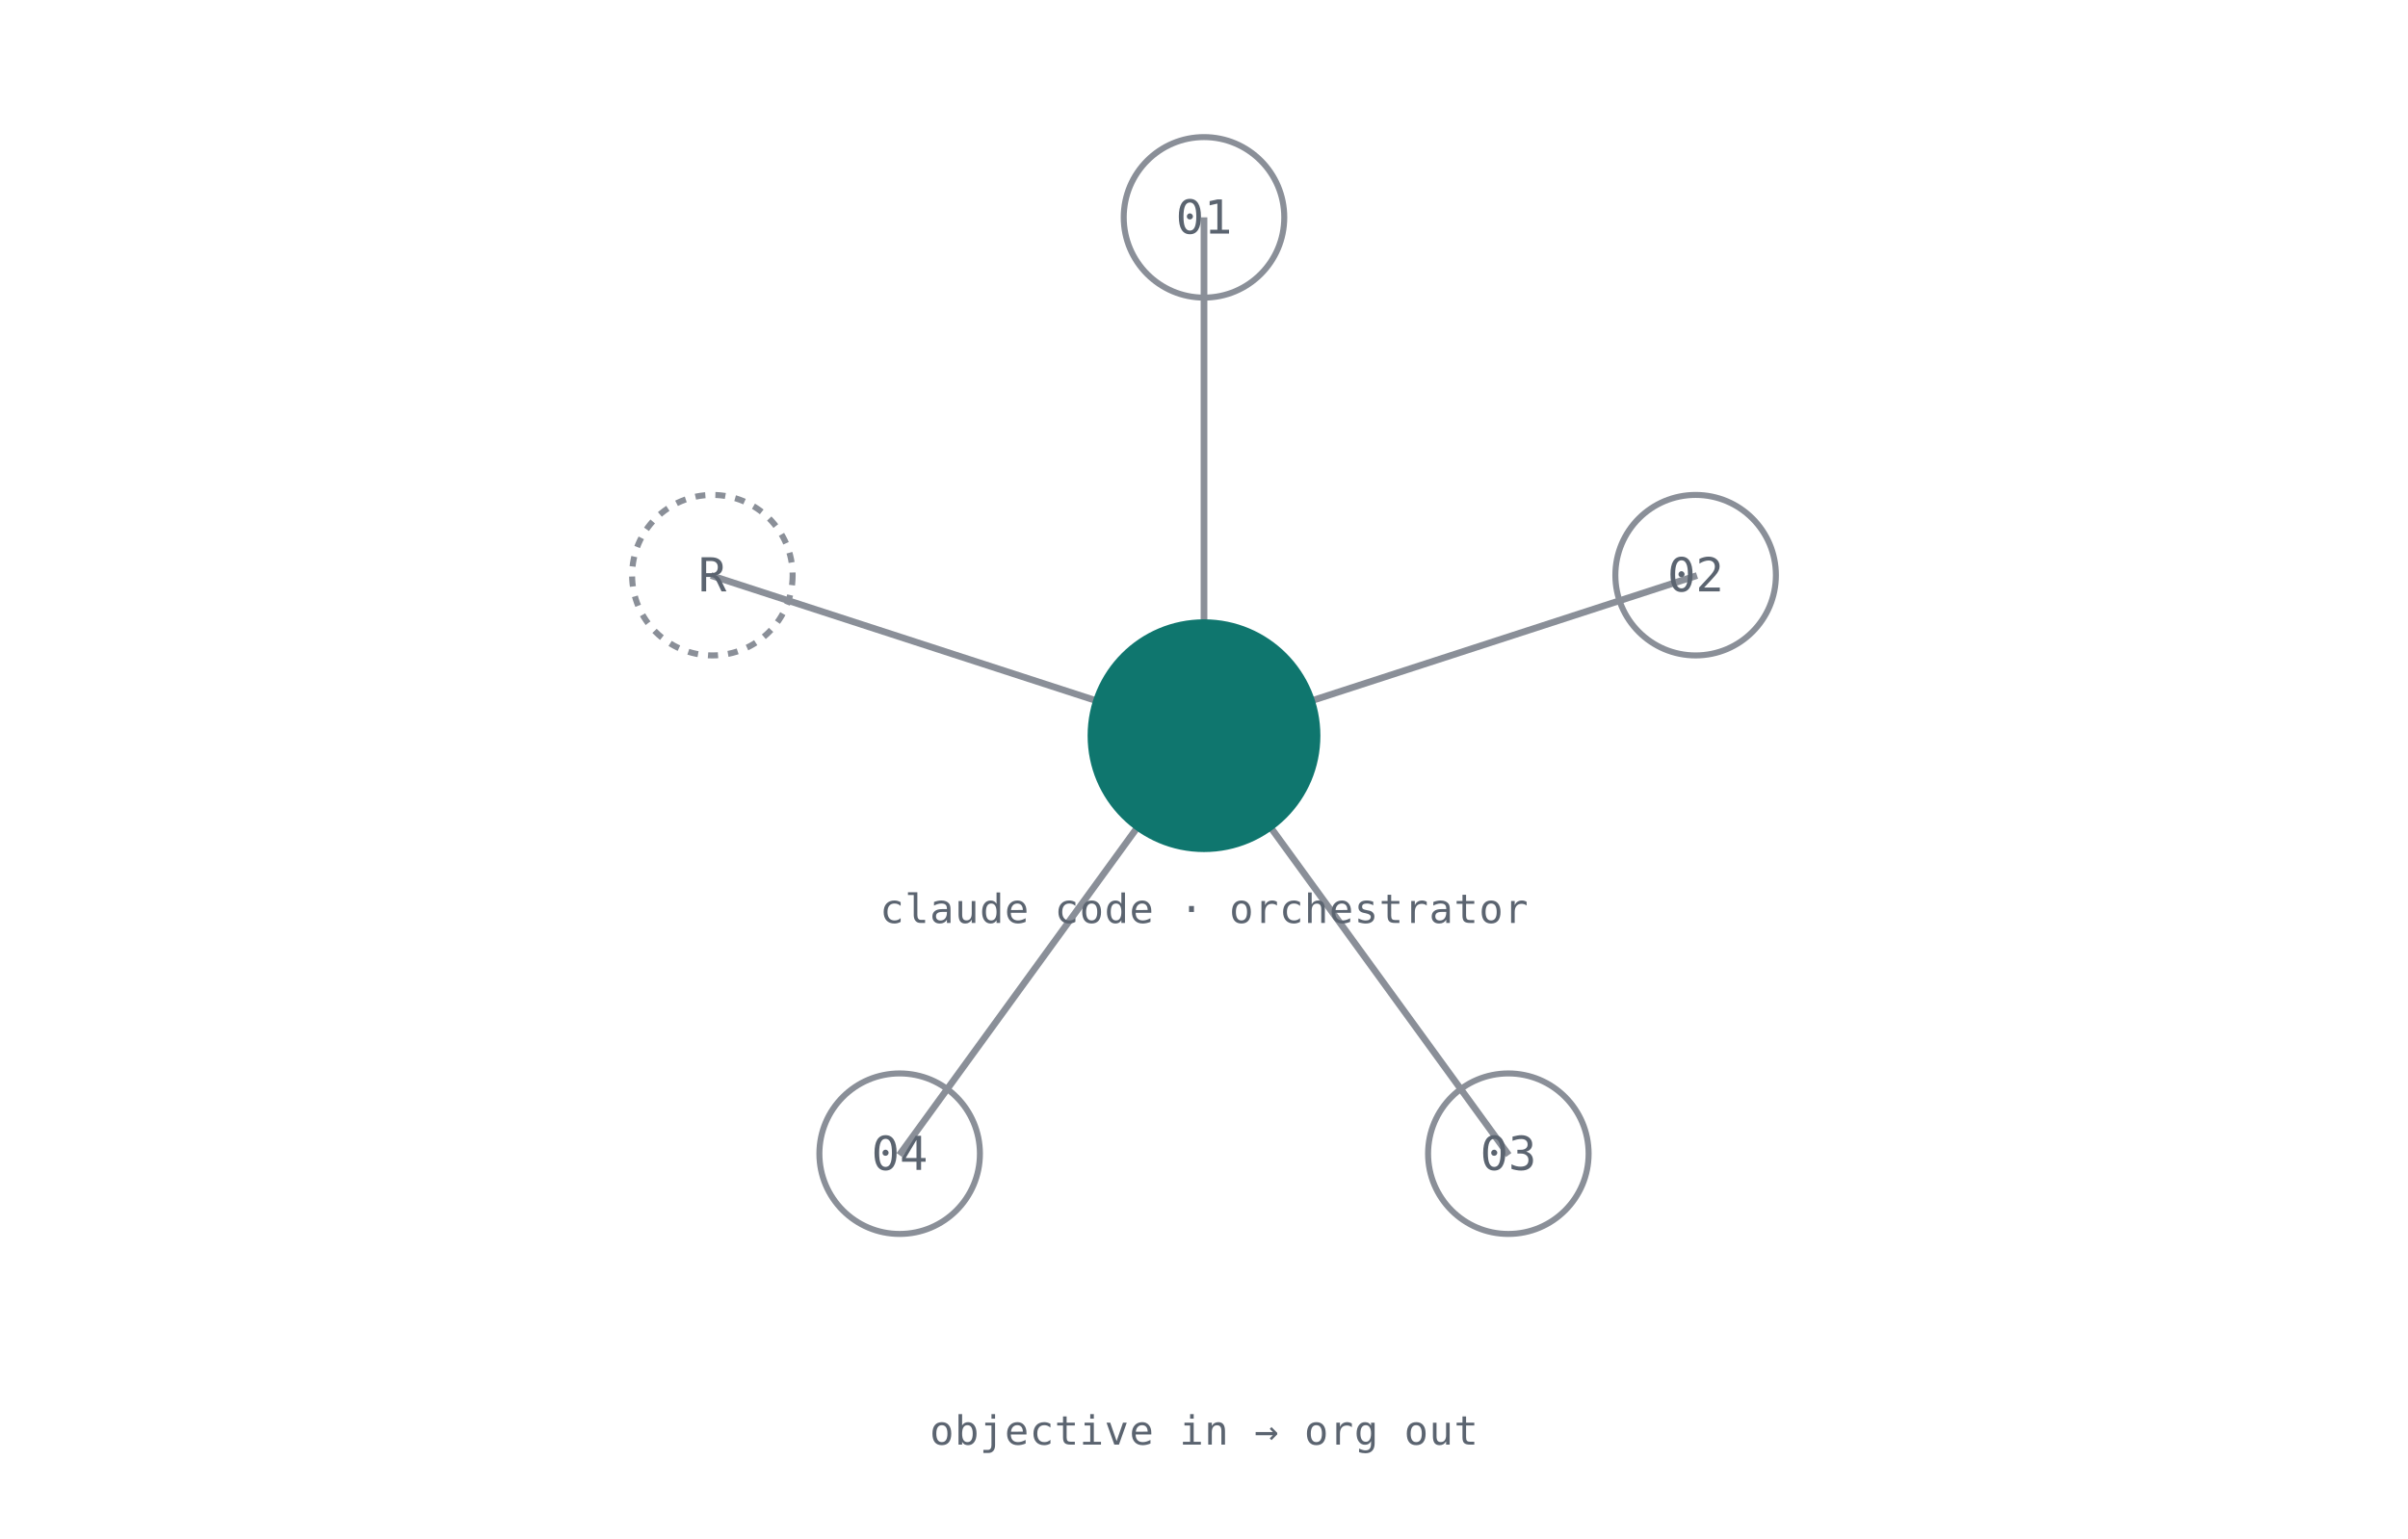
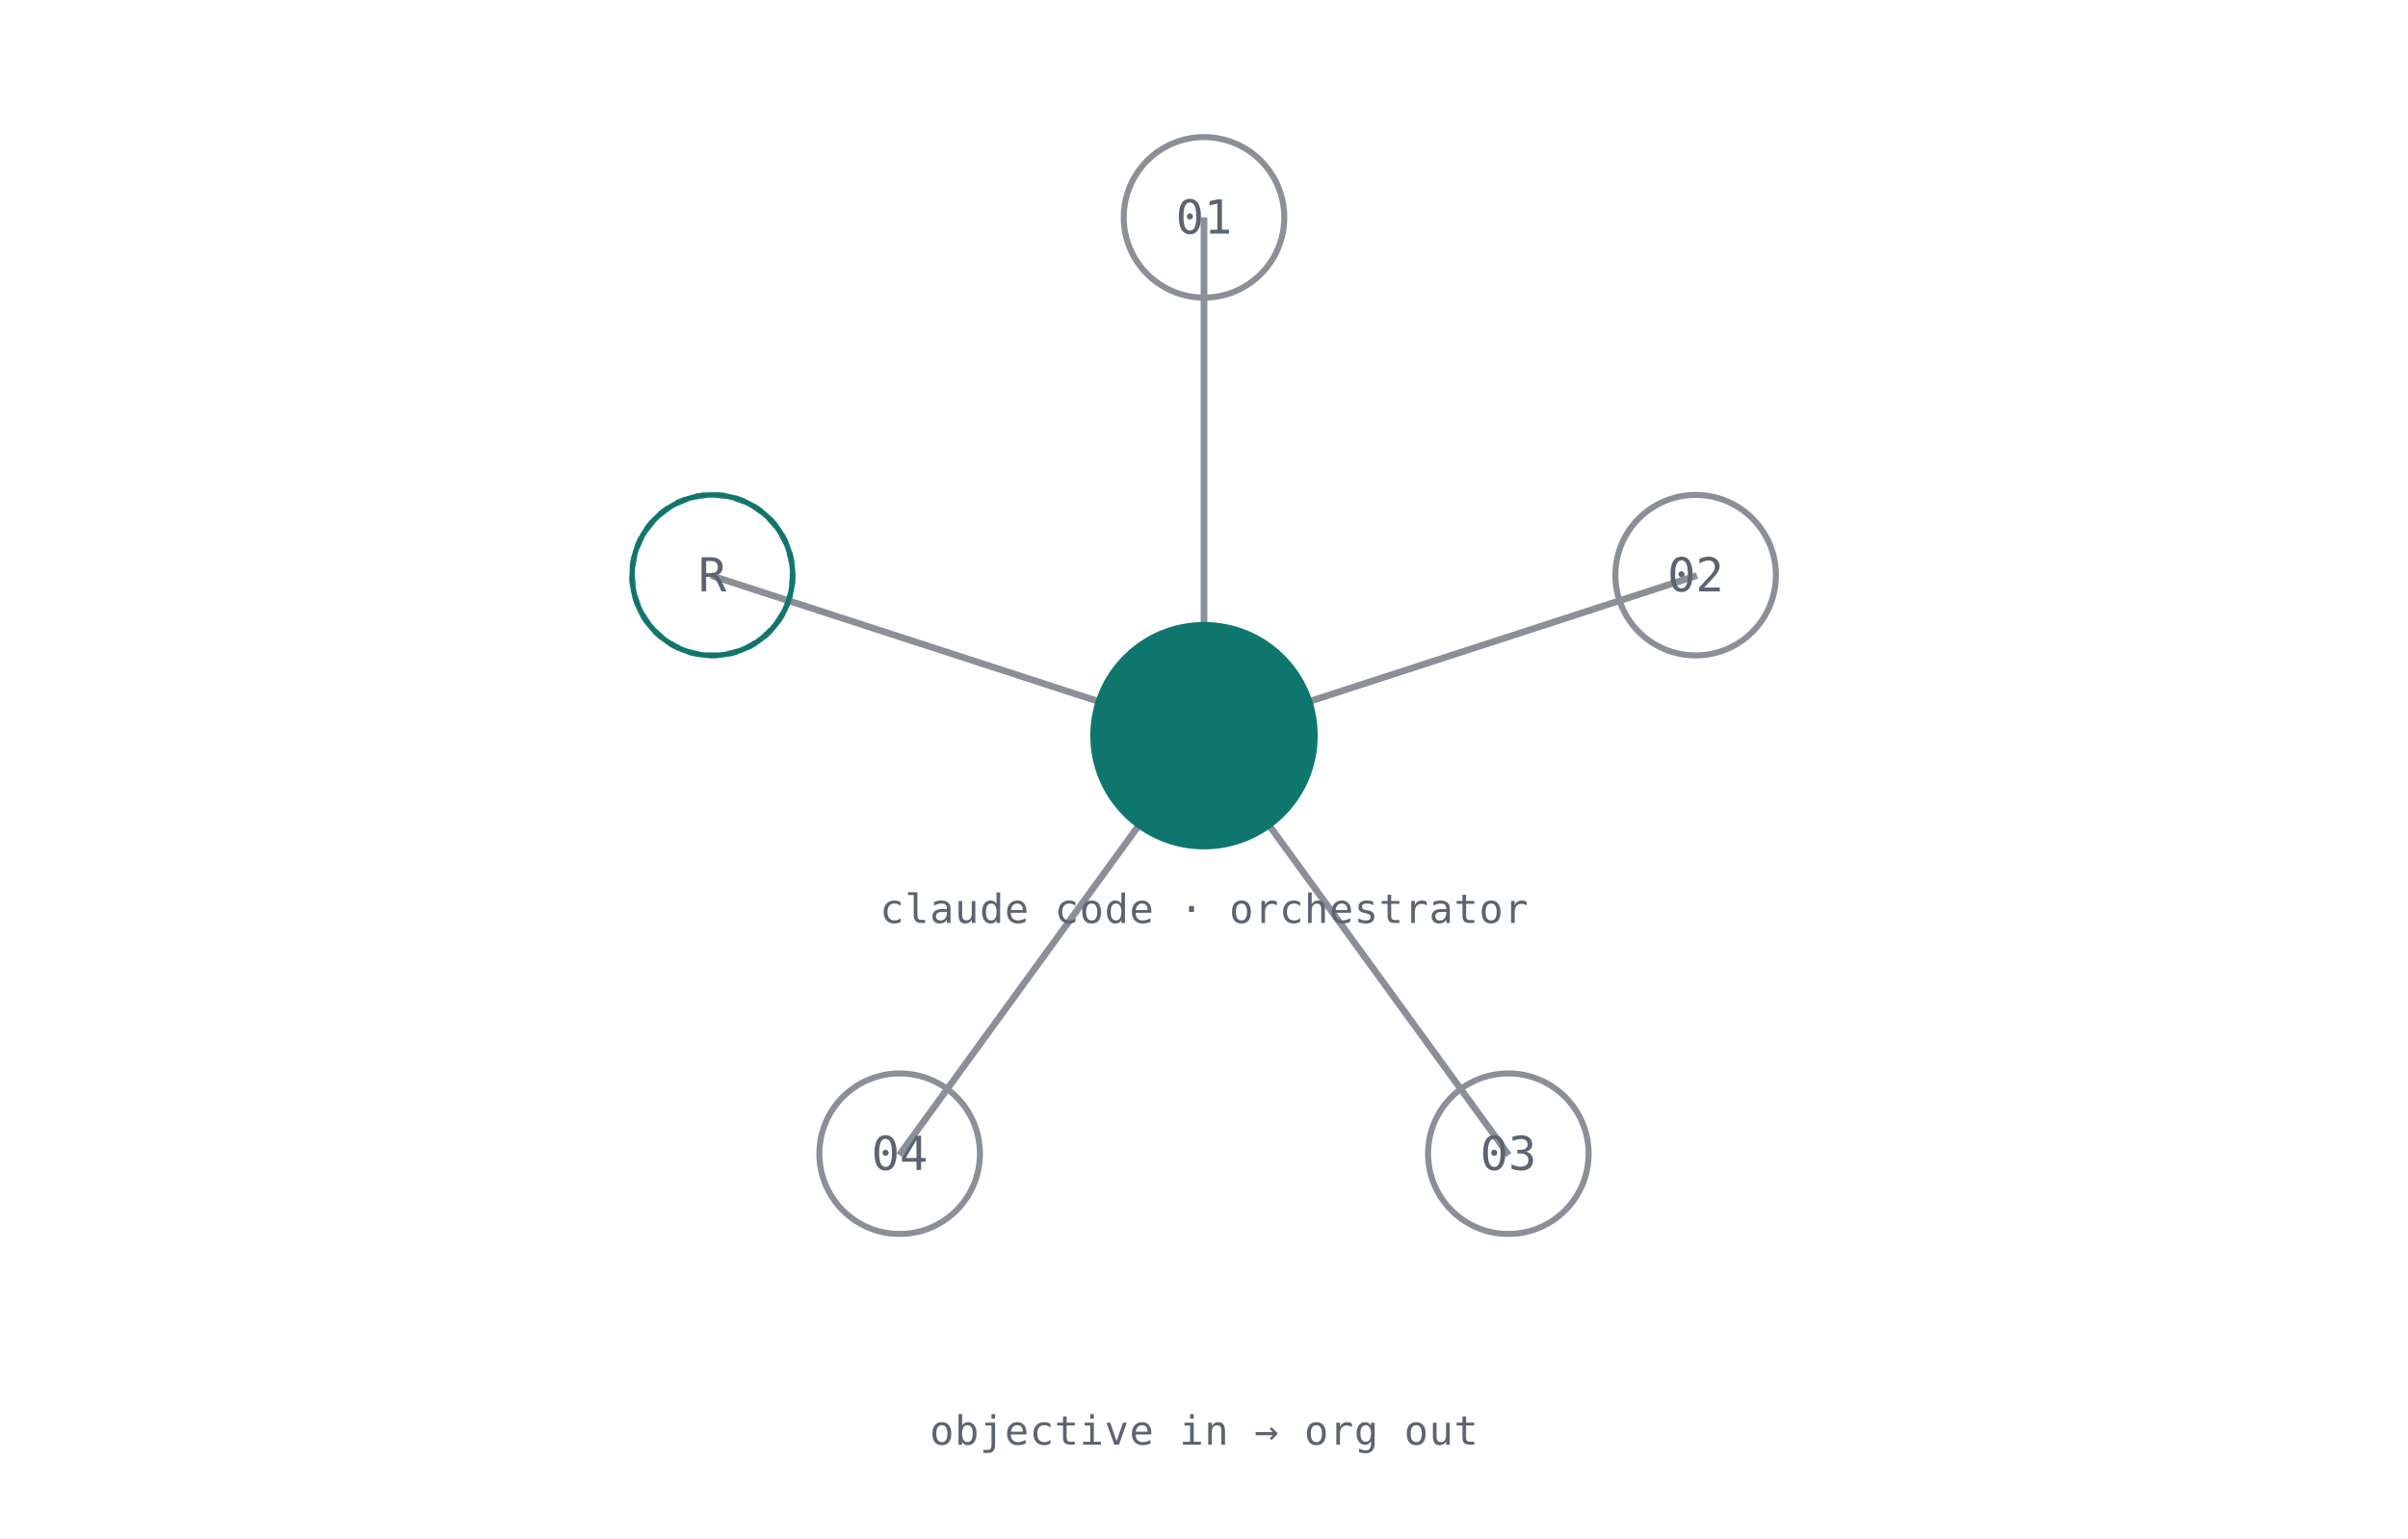
- <svg xmlns="http://www.w3.org/2000/svg" viewBox="0 0 720 460" role="img" aria-label="Animated diagram: a central orchestrator node draws connecting lines out to four specialist nodes and one reviewer node, which fade and scale in one at a time, followed by a review pulse and an integrate beat, then the organization holds fully assembled before the cycle repeats">
+ <svg xmlns="http://www.w3.org/2000/svg" viewBox="0 0 720 460" role="img" aria-label="Animated diagram: a central orchestrator draws lines out to four numbered specialist nodes and one dashed reviewer node, which assemble once and stay in place while teal pulses show work being dispatched, reviewed, and integrated in a continuous loop">
  <style>
-     .co-line { stroke: #8A8F98; stroke-width: 2; fill: none; }
+     .co-line { stroke: #8A8F98; stroke-width: 2; fill: none; stroke-dasharray: 155; }
    .co-node-fill { fill: #FBFBFA; }
    .co-node-stroke { stroke: #8A8F98; stroke-width: 1.8; fill: none; }
    .co-node-stroke-dashed { stroke: #8A8F98; stroke-width: 1.8; fill: none; stroke-dasharray: 3 3; }
    .co-hub { fill: #0F766E; }
+     .co-dispatch { stroke: #0F766E; stroke-width: 2; fill: none; stroke-dasharray: 26 129; }
    .co-pulse { stroke: #0F766E; stroke-width: 1.6; fill: none; }
    .co-num { fill: #5B6470; font-family: "Geist Mono", "JetBrains Mono", "SF Mono", ui-monospace, monospace; font-size: 14px; }
    .co-cap { fill: #5B6470; font-family: "Geist Mono", "JetBrains Mono", "SF Mono", ui-monospace, monospace; font-size: 12px; letter-spacing: 0.02em; }
    @media (prefers-color-scheme: dark) {
      .co-node-fill { fill: #141618; }
      .co-num { fill: #B8BCC0; }
      .co-cap { fill: #B8BCC0; }
      .co-hub { fill: #2DD4BF; }
+       .co-dispatch { stroke: #2DD4BF; }
      .co-pulse { stroke: #2DD4BF; }
    }

-     .ln { transform-box: fill-box; transform-origin: 0 0; }
-     .nd { transform-box: fill-box; transform-origin: center; }
-     .hub-g { transform-box: fill-box; transform-origin: center; animation: beat 12s ease-in-out infinite; }
-     .pulse-g { transform-box: fill-box; transform-origin: center; animation: pulse 12s ease-in-out infinite; }
+     /* rule: static outer group with the transform attribute for position, plain inner group with no transform attribute for animated transform */
+     .nd, .hub-g, .pulse-g { transform-box: fill-box; transform-origin: center; }

-     .l1 { animation: l1 12s ease-in-out infinite; }
-     .l2 { animation: l2 12s ease-in-out infinite; }
-     .l3 { animation: l3 12s ease-in-out infinite; }
-     .l4 { animation: l4 12s ease-in-out infinite; }
-     .l5 { animation: l5 12s ease-in-out infinite; }
-     .n1 { animation: n1 12s ease-in-out infinite; }
-     .n2 { animation: n2 12s ease-in-out infinite; }
-     .n3 { animation: n3 12s ease-in-out infinite; }
-     .n4 { animation: n4 12s ease-in-out infinite; }
-     .n5 { animation: n5 12s ease-in-out infinite; }
+     /* entrance, plays once, ~4s total */
+     @keyframes draw { 0% { stroke-dashoffset: 155; } 100% { stroke-dashoffset: 0; } }
+     @keyframes pop { 0% { opacity: 0; transform: scale(.7); } 100% { opacity: 1; transform: scale(1); } }
+     .s1 { animation: draw .5s ease-out .3s both; }
+     .s2 { animation: draw .5s ease-out .9s both; }
+     .s3 { animation: draw .5s ease-out 1.5s both; }
+     .s4 { animation: draw .5s ease-out 2.1s both; }
+     .s5 { animation: draw .5s ease-out 2.7s both; }
+     .n1 { animation: pop .45s ease-out .65s both; }
+     .n2 { animation: pop .45s ease-out 1.25s both; }
+     .n3 { animation: pop .45s ease-out 1.85s both; }
+     .n4 { animation: pop .45s ease-out 2.45s both; }
+     .n5 { animation: pop .45s ease-out 3.05s both; }

-     @keyframes l1 { 0%, 1% { opacity: 0; transform: scaleX(0); } 9% { opacity: 1; transform: scaleX(1); } 90% { opacity: 1; transform: scaleX(1); } 96%, 100% { opacity: 0; transform: scaleX(0); } }
-     @keyframes l2 { 0%, 8% { opacity: 0; transform: scaleX(0); } 16% { opacity: 1; transform: scaleX(1); } 90% { opacity: 1; transform: scaleX(1); } 96%, 100% { opacity: 0; transform: scaleX(0); } }
-     @keyframes l3 { 0%, 15% { opacity: 0; transform: scaleX(0); } 23% { opacity: 1; transform: scaleX(1); } 90% { opacity: 1; transform: scaleX(1); } 96%, 100% { opacity: 0; transform: scaleX(0); } }
-     @keyframes l4 { 0%, 22% { opacity: 0; transform: scaleX(0); } 30% { opacity: 1; transform: scaleX(1); } 90% { opacity: 1; transform: scaleX(1); } 96%, 100% { opacity: 0; transform: scaleX(0); } }
-     @keyframes l5 { 0%, 29% { opacity: 0; transform: scaleX(0); } 38% { opacity: 1; transform: scaleX(1); } 90% { opacity: 1; transform: scaleX(1); } 96%, 100% { opacity: 0; transform: scaleX(0); } }
+     /* continuous loop, infinite, 12s cycle, delayed 4s so it starts after the entrance settles */
+     @keyframes dispatch {
+       0%, 2% { opacity: 0; stroke-dashoffset: 155; }
+       2.3% { opacity: 1; stroke-dashoffset: 155; }
+       10% { opacity: 1; stroke-dashoffset: 26; }
+       10.3%, 100% { opacity: 0; stroke-dashoffset: 26; }
+     }
+     .d1 { animation: dispatch 12s ease-in-out infinite 4s both; }
+     .d2 { animation: dispatch 12s ease-in-out infinite 5.56s both; }
+     .d3 { animation: dispatch 12s ease-in-out infinite 7.12s both; }
+     .d4 { animation: dispatch 12s ease-in-out infinite 8.68s both; }

-     @keyframes n1 { 0%, 4% { opacity: 0; transform: scale(.5); } 10% { opacity: 1; transform: scale(1); } 90% { opacity: 1; transform: scale(1); } 96%, 100% { opacity: 0; transform: scale(.5); } }
-     @keyframes n2 { 0%, 11% { opacity: 0; transform: scale(.5); } 17% { opacity: 1; transform: scale(1); } 90% { opacity: 1; transform: scale(1); } 96%, 100% { opacity: 0; transform: scale(.5); } }
-     @keyframes n3 { 0%, 18% { opacity: 0; transform: scale(.5); } 24% { opacity: 1; transform: scale(1); } 90% { opacity: 1; transform: scale(1); } 96%, 100% { opacity: 0; transform: scale(.5); } }
-     @keyframes n4 { 0%, 25% { opacity: 0; transform: scale(.5); } 31% { opacity: 1; transform: scale(1); } 90% { opacity: 1; transform: scale(1); } 96%, 100% { opacity: 0; transform: scale(.5); } }
-     @keyframes n5 { 0%, 33% { opacity: 0; transform: scale(.5); } 40% { opacity: 1; transform: scale(1); } 90% { opacity: 1; transform: scale(1); } 96%, 100% { opacity: 0; transform: scale(.5); } }
+     @keyframes review-pulse {
+       0%, 60% { opacity: 0; transform: scale(1); }
+       60.3% { opacity: .6; transform: scale(1); }
+       72% { opacity: 0; transform: scale(1.8); }
+       100% { opacity: 0; transform: scale(1); }
+     }
+     .pulse-g { animation: review-pulse 12s ease-in-out infinite 4s both; }

-     @keyframes pulse { 0%, 42% { opacity: 0; transform: scale(.9); } 50% { opacity: .5; transform: scale(2.2); } 60%, 100% { opacity: 0; transform: scale(4.4); } }
-     @keyframes beat { 0%, 62% { transform: scale(1); } 66% { transform: scale(1.09); } 71%, 100% { transform: scale(1); } }
+     @keyframes beat {
+       0%, 76% { transform: scale(1); }
+       80% { transform: scale(1.06); }
+       84%, 100% { transform: scale(1); }
+     }
+     .hub-g { animation: beat 12s ease-in-out infinite 4s; }

    @media (prefers-reduced-motion: reduce) {
-       .l1, .l2, .l3, .l4, .l5, .n1, .n2, .n3, .n4, .n5, .pulse-g, .hub-g { animation: none !important; }
-       .l1, .l2, .l3, .l4, .l5 { opacity: 1; transform: scaleX(1); }
-       .n1, .n2, .n3, .n4, .n5 { opacity: 1; transform: scale(1); }
-       .pulse-g { opacity: 0; }
-       .hub-g { transform: scale(1); }
+       .s1, .s2, .s3, .s4, .s5, .n1, .n2, .n3, .n4, .n5, .d1, .d2, .d3, .d4, .pulse-g, .hub-g { animation: none !important; }
+       .co-line { stroke-dashoffset: 0; }
+       .nd { opacity: 1; transform: none; }
+       .co-dispatch, .co-pulse { opacity: 0; }
+       .hub-g { transform: none; }
    }
  </style>
  <g transform="translate(360,220) rotate(-90)">
-     <line class="co-line ln l1" x1="0" y1="0" x2="155" y2="0" />
+     <line class="co-line s1" x1="0" y1="0" x2="155" y2="0" />
+     <line class="co-dispatch d1" x1="0" y1="0" x2="155" y2="0" />
  </g>
  <g transform="translate(360,220) rotate(-18)">
-     <line class="co-line ln l2" x1="0" y1="0" x2="155" y2="0" />
+     <line class="co-line s2" x1="0" y1="0" x2="155" y2="0" />
+     <line class="co-dispatch d2" x1="0" y1="0" x2="155" y2="0" />
  </g>
  <g transform="translate(360,220) rotate(54)">
-     <line class="co-line ln l3" x1="0" y1="0" x2="155" y2="0" />
+     <line class="co-line s3" x1="0" y1="0" x2="155" y2="0" />
+     <line class="co-dispatch d3" x1="0" y1="0" x2="155" y2="0" />
  </g>
  <g transform="translate(360,220) rotate(126)">
-     <line class="co-line ln l4" x1="0" y1="0" x2="155" y2="0" />
+     <line class="co-line s4" x1="0" y1="0" x2="155" y2="0" />
+     <line class="co-dispatch d4" x1="0" y1="0" x2="155" y2="0" />
  </g>
  <g transform="translate(360,220) rotate(198)">
-     <line class="co-line ln l5" x1="0" y1="0" x2="155" y2="0" />
+     <line class="co-line s5" x1="0" y1="0" x2="155" y2="0" />
  </g>
-   <g class="pulse-g" transform="translate(360,220)">
-     <circle class="co-pulse" cx="0" cy="0" r="34" />
+   <g transform="translate(360,65)">
+     <g class="nd n1">
+       <circle class="co-node-fill co-node-stroke" r="24" />
+       <text class="co-num" x="0" y="0" text-anchor="middle" dominant-baseline="central">01</text>
+     </g>
  </g>
-   <g class="nd n1" transform="translate(360,65)">
-     <circle class="co-node-fill co-node-stroke" r="24" />
-     <text class="co-num" x="0" y="0" text-anchor="middle" dominant-baseline="central">01</text>
+   <g transform="translate(507,172)">
+     <g class="nd n2">
+       <circle class="co-node-fill co-node-stroke" r="24" />
+       <text class="co-num" x="0" y="0" text-anchor="middle" dominant-baseline="central">02</text>
+     </g>
  </g>
-   <g class="nd n2" transform="translate(507,172)">
-     <circle class="co-node-fill co-node-stroke" r="24" />
-     <text class="co-num" x="0" y="0" text-anchor="middle" dominant-baseline="central">02</text>
+   <g transform="translate(451,345)">
+     <g class="nd n3">
+       <circle class="co-node-fill co-node-stroke" r="24" />
+       <text class="co-num" x="0" y="0" text-anchor="middle" dominant-baseline="central">03</text>
+     </g>
  </g>
-   <g class="nd n3" transform="translate(451,345)">
-     <circle class="co-node-fill co-node-stroke" r="24" />
-     <text class="co-num" x="0" y="0" text-anchor="middle" dominant-baseline="central">03</text>
+   <g transform="translate(269,345)">
+     <g class="nd n4">
+       <circle class="co-node-fill co-node-stroke" r="24" />
+       <text class="co-num" x="0" y="0" text-anchor="middle" dominant-baseline="central">04</text>
+     </g>
  </g>
-   <g class="nd n4" transform="translate(269,345)">
-     <circle class="co-node-fill co-node-stroke" r="24" />
-     <text class="co-num" x="0" y="0" text-anchor="middle" dominant-baseline="central">04</text>
+   <g transform="translate(213,172)">
+     <g class="nd n5">
+       <circle class="co-node-fill co-node-stroke-dashed" r="24" />
+       <text class="co-num" x="0" y="0" text-anchor="middle" dominant-baseline="central">R</text>
+     </g>
  </g>
-   <g class="nd n5" transform="translate(213,172)">
-     <circle class="co-node-fill co-node-stroke-dashed" r="24" />
-     <text class="co-num" x="0" y="0" text-anchor="middle" dominant-baseline="central">R</text>
+   <g transform="translate(213,172)">
+     <g class="pulse-g">
+       <circle class="co-pulse" r="24" />
+     </g>
  </g>
-   <g class="hub-g" transform="translate(360,220)">
-     <circle class="co-hub" r="34" />
+   <g transform="translate(360,220)">
+     <g class="hub-g">
+       <circle class="co-hub" r="34" />
+     </g>
  </g>
  <text class="co-cap" x="360" y="276" text-anchor="middle">claude code · orchestrator</text>
  <text class="co-cap" x="360" y="432" text-anchor="middle">objective in → org out</text>
</svg>
